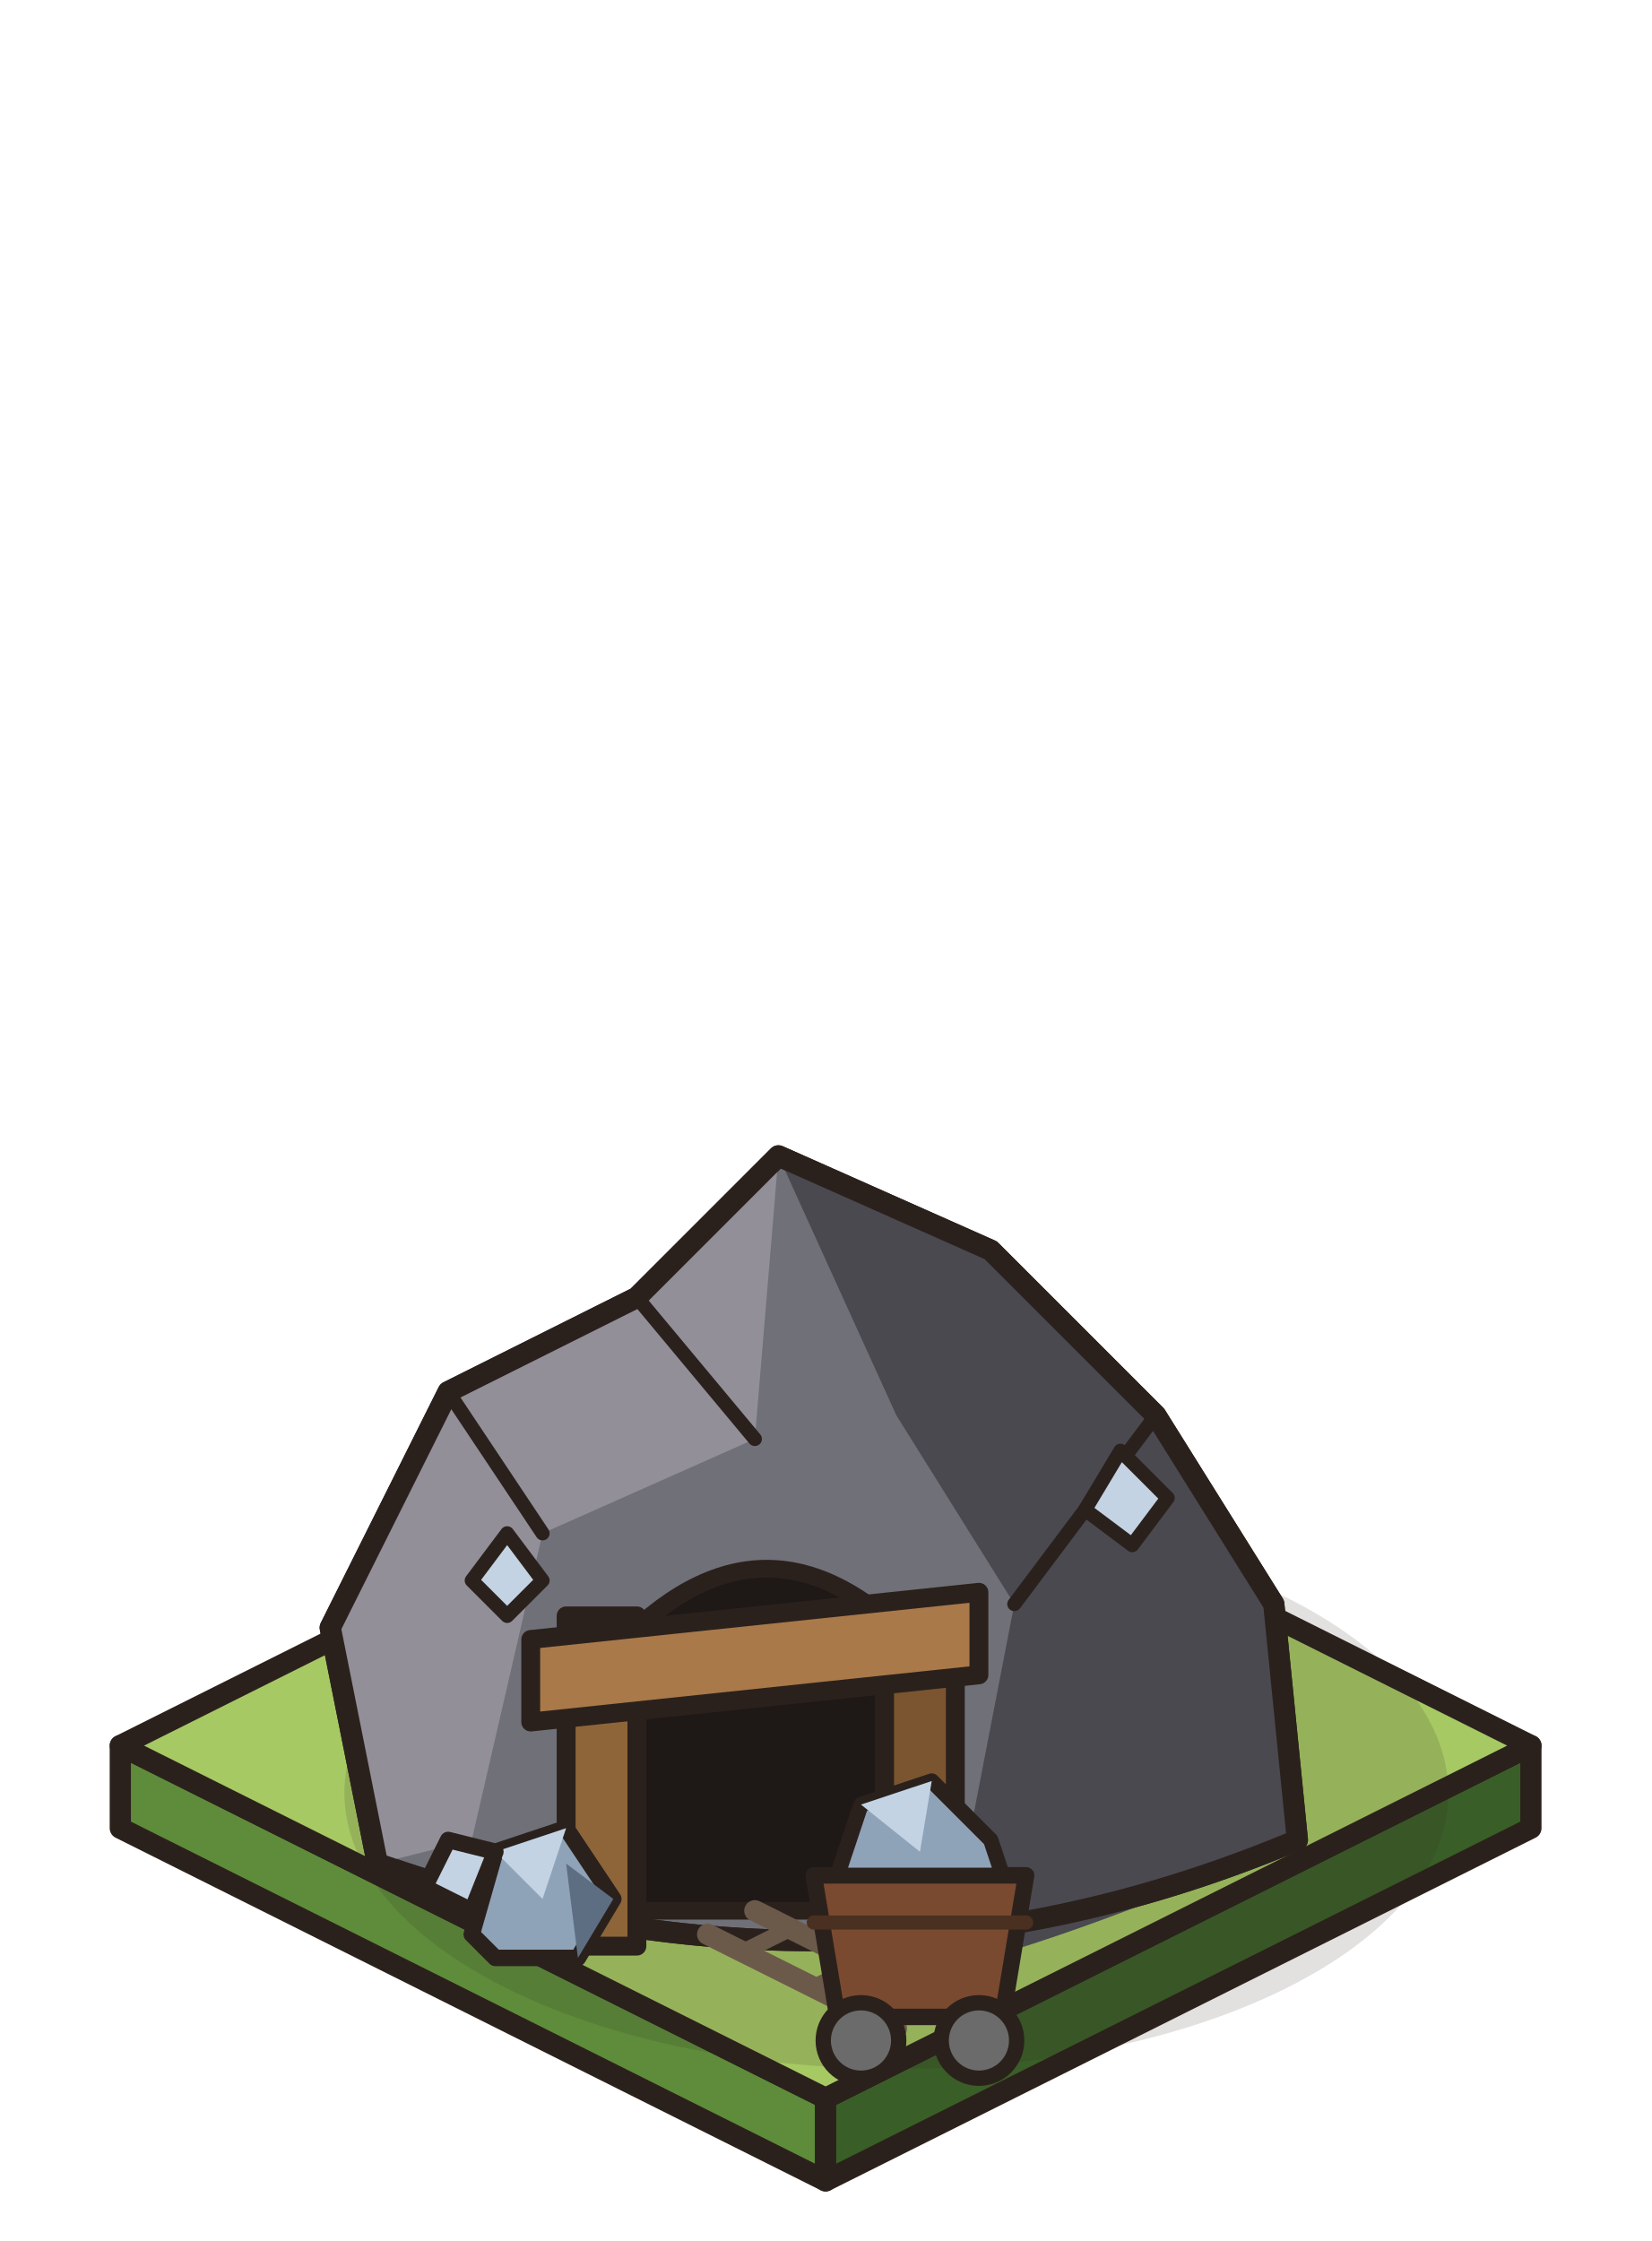
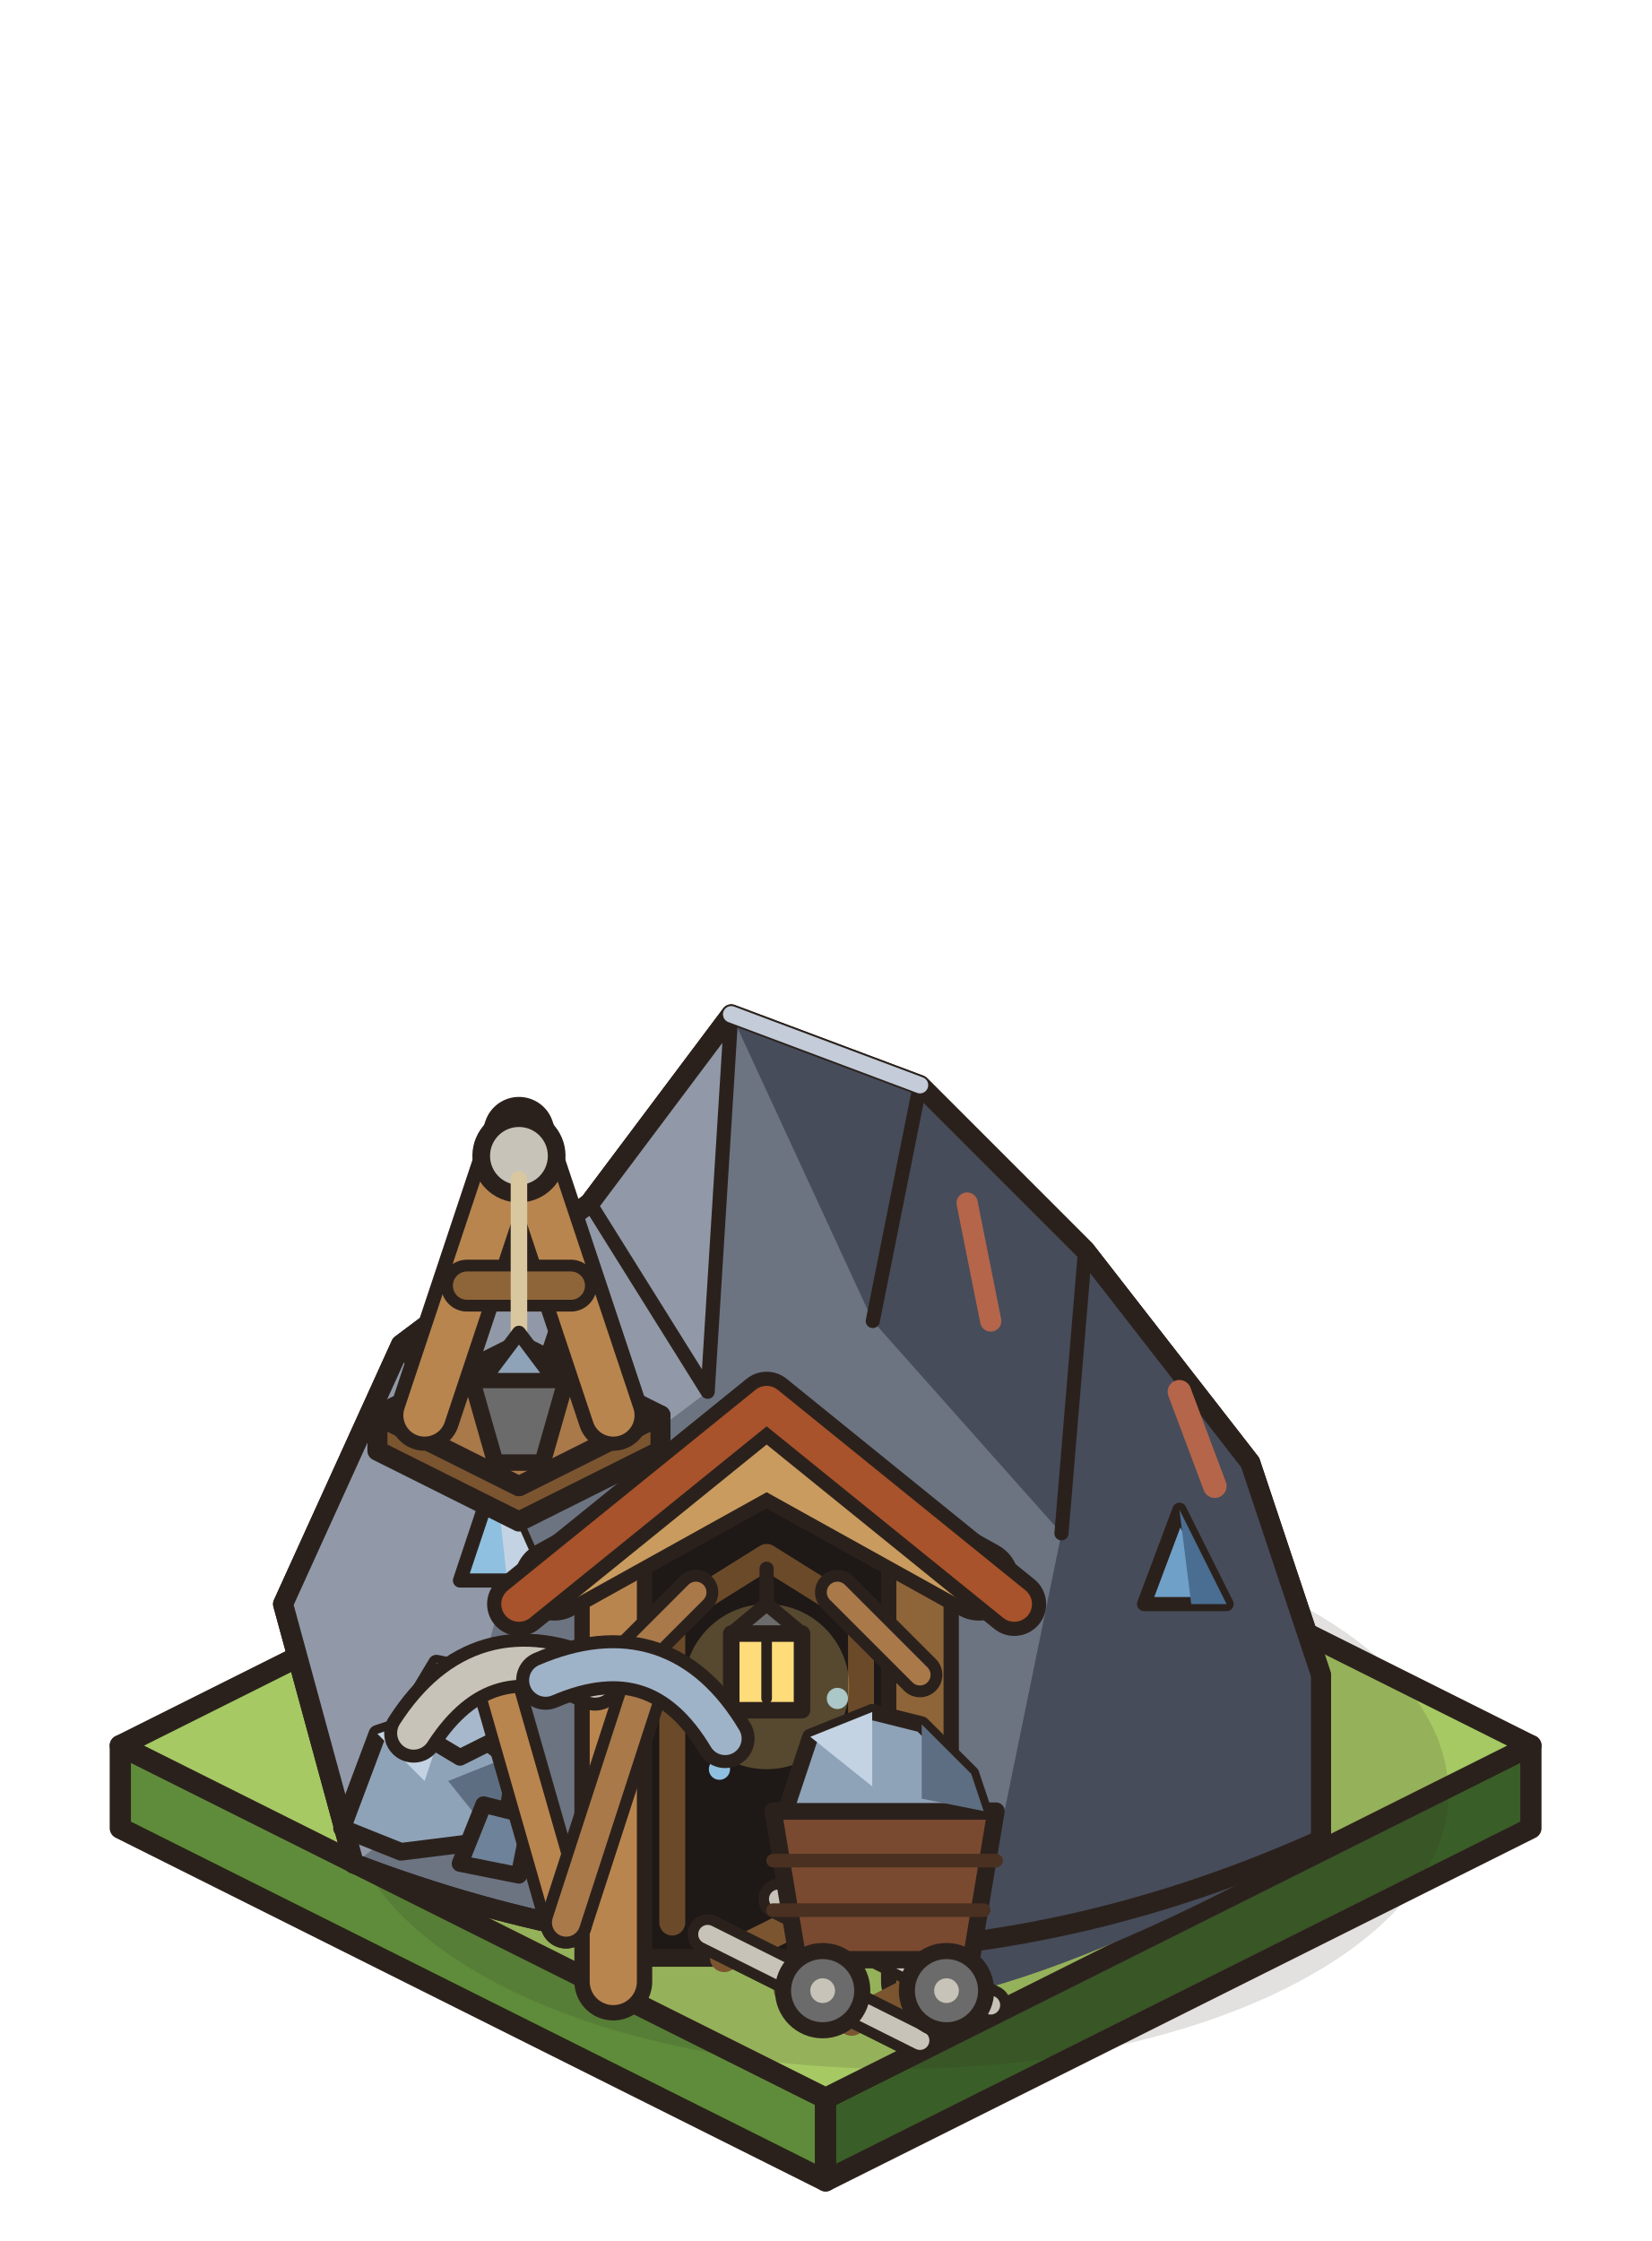
<svg xmlns="http://www.w3.org/2000/svg" viewBox="-70 -122 140 190" width="280" height="380">
  <path d="M-59.8 26L0 55.9L0 62.9L-59.8 33Z" fill="#5E8C3A" stroke="#2B211C" stroke-width="1.8" stroke-linejoin="round" />
  <path d="M59.8 26L0 55.9L0 62.9L59.8 33Z" fill="#3A5E27" stroke="#2B211C" stroke-width="1.8" stroke-linejoin="round" />
  <path d="M0 -3.9L59.8 26L0 55.9L-59.8 26Z" fill="#A6C964" stroke="#2B211C" stroke-width="1.8" stroke-linejoin="round" />
  <ellipse cx="6" cy="30" rx="46.8" ry="23.4" fill="#2B211C" opacity="0.14" />
-   <g stroke="#2B211C" stroke-width="1.8" stroke-linejoin="round" stroke-linecap="round">
-     <path d="M-38 36L-42 16L-32 -4L-16 -12L-4 -24L14 -16L28 -2L38 14L40 34Q2 50 -38 36Z" fill="#707078" />
-     <path d="M-42 16L-32 -4L-16 -12L-4 -24L-6 0L-24 8L-30 34L-38 36Z" fill="#928F98" stroke="none" />
-     <path d="M-4 -24L14 -16L28 -2L38 14L40 34Q22 42 10 45L16 14L6 -2Z" fill="#4A4950" stroke="none" />
-     <path d="M-38 36L-42 16L-32 -4L-16 -12L-4 -24L14 -16L28 -2L38 14L40 34Q2 50 -38 36Z" fill="none" />
-     <path d="M-16 -12L-6 0M-32 -4L-24 8M28 -2L16 14" fill="none" stroke-width="1.2" />
-     <path d="M-18 40L-18 18Q-5 4 8 18L8 40Z" fill="#1E1816" stroke-width="1.5" />
-     <path d="M-22 43L-16 43L-16 15L-22 15Z" fill="#8E6539" stroke-width="1.6" />
-     <path d="M5 43L11 43L11 15L5 15Z" fill="#7A5530" stroke-width="1.6" />
-     <path d="M-25 17L13 13L13 20L-25 24Z" fill="#A9794A" stroke-width="1.6" />
-     <path d="M-6 40L10 48M-10 42L6 50" fill="none" stroke="#6B5A4A" stroke-width="1.8" />
-     <path d="M-3 41.5L-7 43.5M3 44.5L-1 46.5" fill="none" stroke="#6B5A4A" stroke-width="1.4" />
+   <g stroke="#2B211C" stroke-width="1.7" stroke-linejoin="round" stroke-linecap="round">
+     <path d="M-40 36L-46 14L-36 -8L-20 -20L-8 -36L8 -30L22 -16L36 2L42 20L42 34Q2 52 -40 36Z" fill="#6C7482" />
+     <path d="M-46 14L-36 -8L-20 -20L-8 -36L-10 -4L-26 8L-32 30L-40 36Z" fill="#9199A8" stroke="none" />
+     <path d="M-8 -36L8 -30L22 -16L36 2L42 20L42 34Q24 44 12 47L20 8L4 -10Z" fill="#464C5A" stroke="none" />
+     <path d="M-40 36L-46 14L-36 -8L-20 -20L-8 -36L8 -30L22 -16L36 2L42 20L42 34Q2 52 -40 36Z" fill="none" />
+     <path d="M-20 -20L-10 -4M-36 -8L-26 8M22 -16L20 8M8 -30L4 -10M-8 -36L-10 -4" fill="none" stroke-width="1.2" />
+     <path d="M-8 -36L8 -30" fill="none" stroke="#C3CCD8" stroke-width="1.4" />
+     <path d="M-31 12L-28 3L-24 12Z" fill="#8FC0E0" stroke-width="1.2" />
+     <path d="M-28 3L-24 12L-27 12Z" fill="#C3D3E3" stroke="none" />
+     <path d="M-24 -6L-22 -12L-19 -6Z" fill="#8FC0E0" stroke-width="1.1" />
+     <path d="M27 14L30 6L34 14Z" fill="#6FA0C8" stroke-width="1.2" />
+     <path d="M30 6L34 14L31 14Z" fill="#4A6E92" stroke="none" />
+     <path d="M30 -4L33 4" fill="none" stroke="#B5654A" stroke-width="2" />
+     <path d="M12 -20L14 -10" fill="none" stroke="#B5654A" stroke-width="1.8" />
+     <path d="M-38 -2L-26 4L-14 -2L-14 1L-26 7L-38 1Z" fill="#7A5530" />
+     <path d="M-38 -2L-26 4L-14 -2L-26 -8Z" fill="#A9794A" />
+     <path d="M-34 -2L-26 -26L-18 -2" fill="none" stroke-width="6" />
+     <path d="M-34 -2L-26 -26L-18 -2" fill="none" stroke="#B9854F" stroke-width="3.6" />
+     <path d="M-30.4 -13L-21.6 -13" fill="none" stroke-width="4.4" />
+     <path d="M-30.4 -13L-21.6 -13" fill="none" stroke="#8E6539" stroke-width="2.4" />
+     <circle cx="-26" cy="-24" r="3.2" fill="#C8C3B8" stroke-width="1.5" />
+     <path d="M-26 -22L-26 -4" fill="none" stroke="#D9C7A0" stroke-width="1.4" />
+     <path d="M-30 -5L-22 -5L-24 2L-28 2Z" fill="#6B6B6B" stroke-width="1.4" />
+     <path d="M-29 -5L-23 -5L-26 -9Z" fill="#8FA3B8" stroke-width="1.2" />
+     <path d="M-18 44L-18 12L-5 4L8 12L8 44Z" fill="#1E1816" stroke-width="1.5" />
+     <path d="M-13 41L-13 15L-5 10L3 15L3 41" fill="none" stroke="#6B4A2A" stroke-width="2.2" />
+     <circle cx="-9" cy="28" r="0.9" fill="#8FC0E0" stroke="none" />
+     <circle cx="1" cy="22" r="0.9" fill="#8FC0E0" stroke="none" />
+     <path d="M-18 46L-18 11" fill="none" stroke-width="6.6" />
+     <path d="M-18 46L-18 11" fill="none" stroke="#B9854F" stroke-width="4" />
+     <path d="M8 46L8 11" fill="none" stroke-width="6.6" />
+     <path d="M8 46L8 11" fill="none" stroke="#8E6539" stroke-width="4" />
+     <path d="M-23 12L-5 2L13 12" fill="none" stroke-width="6.8" />
+     <path d="M-23 12L-5 2L13 12" fill="none" stroke="#C99B5E" stroke-width="4.4" />
+     <path d="M-26 14L-5 -3L16 14" fill="none" stroke-width="5.4" />
+     <path d="M-26 14L-5 -3L16 14" fill="none" stroke="#A8532B" stroke-width="3" />
+     <path d="M-18 20L-11 13M8 20L1 13" fill="none" stroke-width="3.8" />
+     <path d="M-18 20L-11 13M8 20L1 13" fill="none" stroke="#A9794A" stroke-width="1.8" />
+     <path d="M-5 11L-5 16" fill="none" stroke-width="1.2" />
+     <circle cx="-5" cy="21" r="7" fill="#FFDC7A" opacity="0.25" stroke="none" />
+     <path d="M-8 16.5L-5 14L-2 16.5Z" fill="#6B6B6B" stroke-width="1.2" />
+     <path d="M-8 16.5L-2 16.5L-2 23L-8 23Z" fill="#FFDC7A" stroke-width="1.4" />
+     <path d="M-5 17L-5 22" fill="none" stroke-width="0.9" />
+     <path d="M-8.6 44L0 39.7M-3.2 46.7L5.4 42.4M2.2 49.4L10.8 45" fill="none" stroke="#7A5530" stroke-width="2.4" />
+     <path d="M-10 42L8 51M-4 39L14 48" fill="none" stroke-width="3.4" />
+     <path d="M-10 42L8 51M-4 39L14 48" fill="none" stroke="#C8C3B8" stroke-width="1.6" />
+     <path d="M-41 33L-38 25L-32 23L-27 27L-28 34L-36 35Z" fill="#8FA3B8" stroke-width="1.5" />
+     <path d="M-38 25L-32 23L-34 29Z" fill="#C3D3E3" stroke="none" />
+     <path d="M-28 34L-27 27L-32 29Z" fill="#5E6E82" stroke="none" />
+     <path d="M-36 24L-33 19L-28 20L-27 25L-31 27Z" fill="#A8B8CC" stroke-width="1.4" />
+     <path d="M-33 19L-28 20L-31 23Z" fill="#C3D3E3" stroke="none" />
+     <path d="M-31 36L-29 31L-25 32L-26 37Z" fill="#6E8299" stroke-width="1.4" />
+     <g transform="translate(-22 41) rotate(-16)">
+       <path d="M0 0L0 -20" fill="none" stroke-width="4.4" />
+       <path d="M0 0L0 -20" fill="none" stroke="#B9854F" stroke-width="2.4" />
+       <path d="M-8 -19Q0 -26 8 -19" fill="none" stroke-width="5" />
+       <path d="M-8 -19Q0 -26 8 -19" fill="none" stroke="#C8C3B8" stroke-width="2.8" />
+     </g>
+     <g transform="translate(-22 41) rotate(18)">
+       <path d="M0 0L0 -20" fill="none" stroke-width="4.4" />
+       <path d="M0 0L0 -20" fill="none" stroke="#A9794A" stroke-width="2.4" />
+       <path d="M-8 -19Q0 -26 8 -19" fill="none" stroke-width="5" />
+       <path d="M-8 -19Q0 -26 8 -19" fill="none" stroke="#9FB3C8" stroke-width="2.8" />
+     </g>
    <g class="anim-cart">
-       <g transform="translate(8 46)">
+       <g transform="translate(5 41) scale(1.05)">
        <path d="M-9 -9L9 -9L7 3L-7 3Z" fill="#7A4A30" stroke-width="1.4" />
-         <path d="M-9 -5L9 -5" fill="none" stroke="#4A3020" stroke-width="1.2" />
-         <path d="M-7 -9L-5 -15L1 -17L6 -12L7 -9Z" fill="#8FA3B8" stroke-width="1.3" />
-         <path d="M-5 -15L1 -17L0 -11Z" fill="#C3D3E3" stroke="none" />
-         <circle cx="-5" cy="5" r="3.2" fill="#6B6B6B" stroke-width="1.3" />
-         <circle cx="5" cy="5" r="3.2" fill="#6B6B6B" stroke-width="1.3" />
+         <path d="M-9 -5L9 -5M-9 -1L8 -1" fill="none" stroke="#4A3020" stroke-width="1.1" />
+         <path d="M-8 -9L-6 -15L-1 -17L3 -16L7 -12L8 -9Z" fill="#8FA3B8" stroke-width="1.3" />
+         <path d="M-6 -15L-1 -17L-1 -11Z" fill="#C3D3E3" stroke="none" />
+         <path d="M3 -16L7 -12L8 -9L3 -10Z" fill="#5E6E82" stroke="none" />
+         <circle cx="-5" cy="5.5" r="3.2" fill="#6B6B6B" stroke-width="1.3" />
+         <circle cx="5" cy="5.5" r="3.2" fill="#6B6B6B" stroke-width="1.3" />
+         <circle cx="-5" cy="5.5" r="1" fill="#C8C3B8" stroke="none" />
+         <circle cx="5" cy="5.5" r="1" fill="#C8C3B8" stroke="none" />
      </g>
    </g>
-     <g stroke-width="1.4">
-       <path d="M-30 42L-28 35L-22 33L-18 39L-21 44L-28 44Z" fill="#8FA3B8" />
-       <path d="M-28 35L-22 33L-24 39Z" fill="#C3D3E3" stroke="none" />
-       <path d="M-21 44L-18 39L-22 36Z" fill="#5E6E82" stroke="none" />
-       <path d="M-34 38L-32 34L-28 35L-30 40Z" fill="#C3D3E3" />
-     </g>
-     <path d="M22 6L25 1L29 5L26 9Z" fill="#C3D3E3" stroke-width="1.2" />
-     <path d="M-30 12L-27 8L-24 12L-27 15Z" fill="#C3D3E3" stroke-width="1.2" />
  </g>
</svg>
